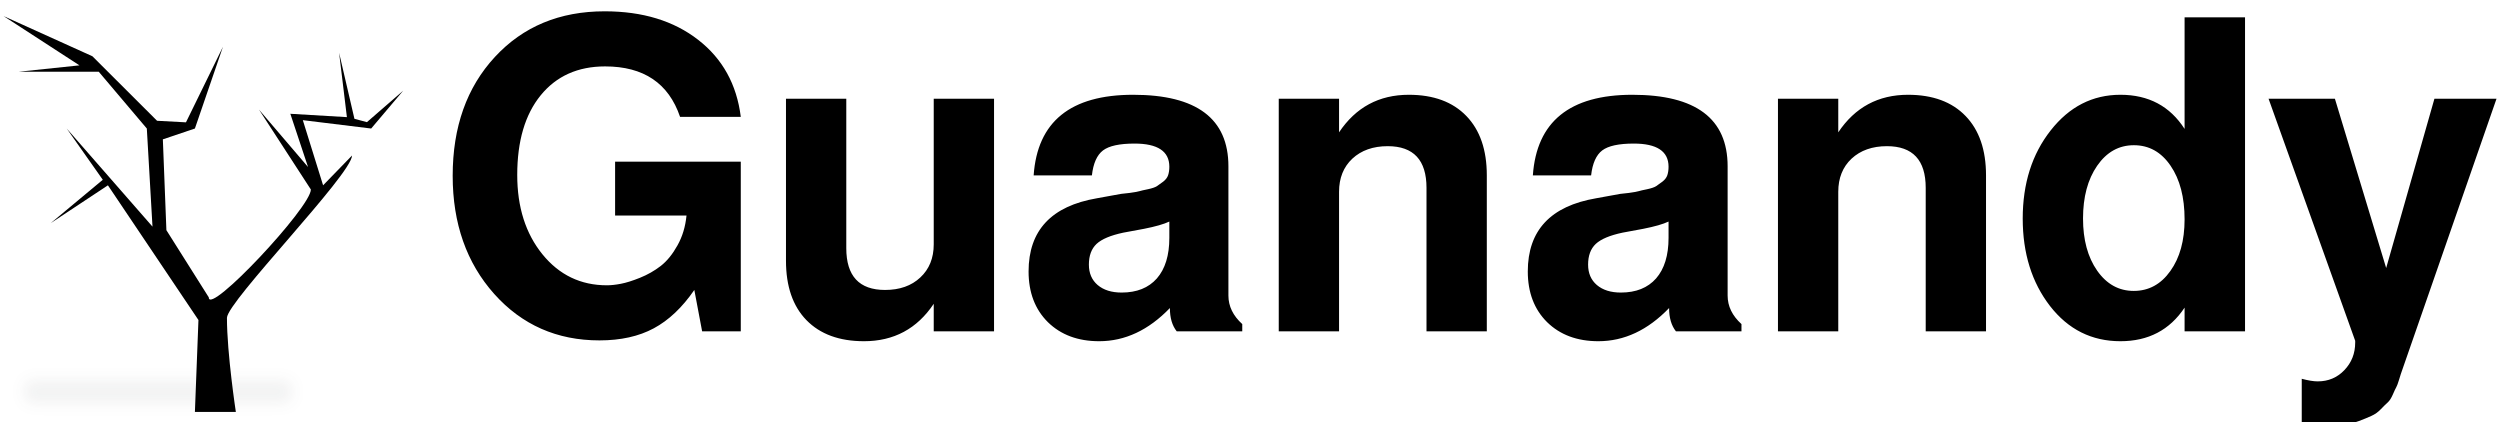
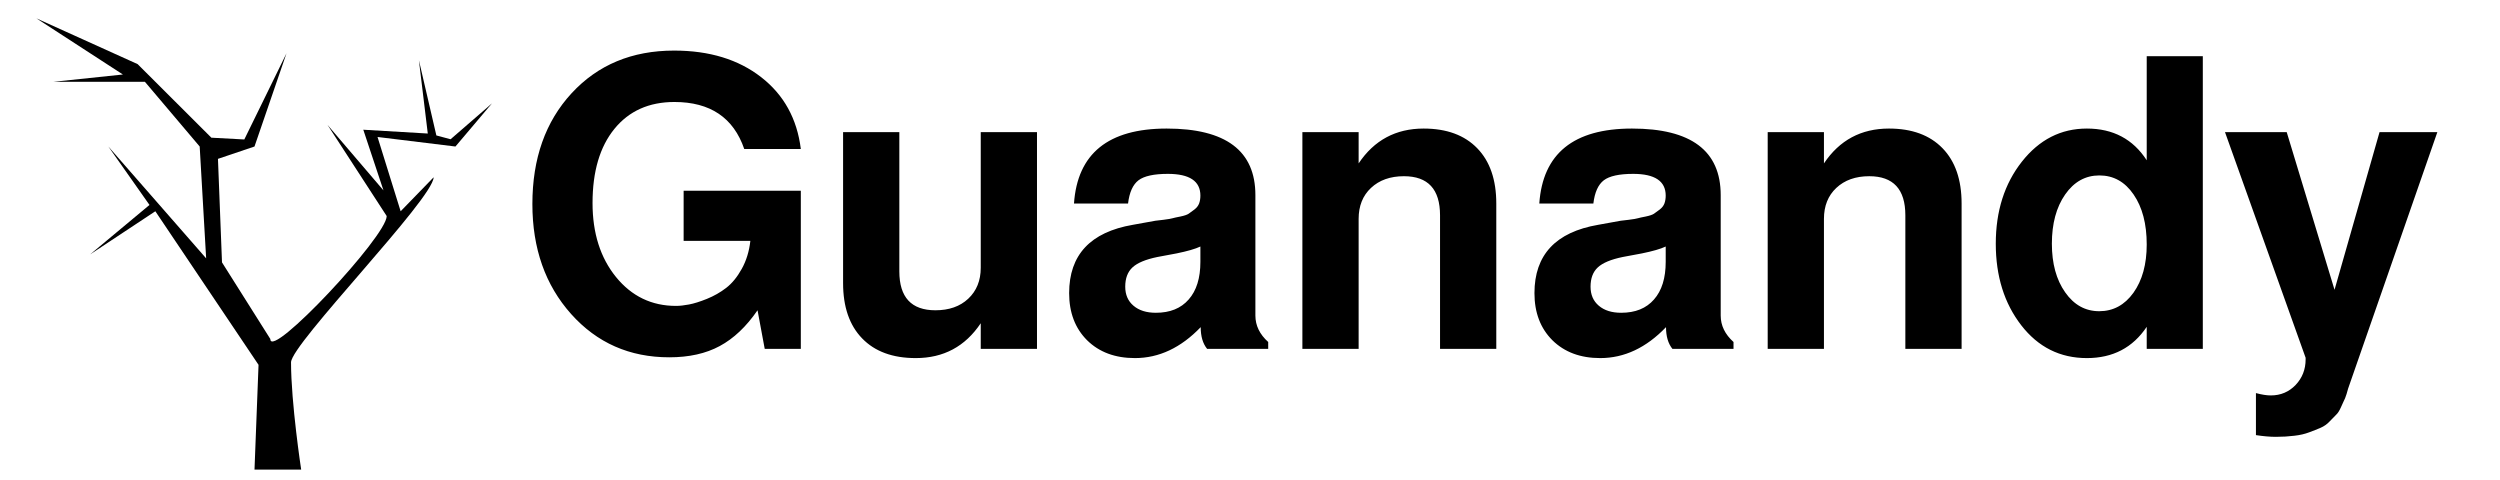
- <svg xmlns="http://www.w3.org/2000/svg" xmlns:xlink="http://www.w3.org/1999/xlink" width="285" height="48" id="svg7324" version="1.1">
+ <svg xmlns="http://www.w3.org/2000/svg" xmlns:xlink="http://www.w3.org/1999/xlink" width="250" height="48" id="svg7324" version="1.1">
  <defs id="defs7326">
    <linearGradient id="linearGradient8127">
      <stop style="stop-color:#e5e5e5;stop-opacity:1;" offset="0" id="stop8129" />
      <stop style="stop-color:#767676;stop-opacity:1" offset="1" id="stop8131" />
    </linearGradient>
    <linearGradient id="linearGradient8137">
      <stop style="stop-color:#efefef;stop-opacity:1" offset="0" id="stop8139" />
      <stop style="stop-color:#d7d7d7;stop-opacity:1" offset="1" id="stop8141" />
    </linearGradient>
    <linearGradient id="linearGradient2705">
      <stop style="stop-color:#97bf60;stop-opacity:1" offset="0" id="stop2707" />
      <stop style="stop-color:#51751e;stop-opacity:1" offset="1" id="stop2709" />
    </linearGradient>
    <linearGradient id="linearGradient2715">
      <stop id="stop2717" offset="0" style="stop-color:#ffffff;stop-opacity:1;" />
      <stop style="stop-color:#d3d7cf;stop-opacity:1" offset="0.162" id="stop2719" />
      <stop id="stop2721" offset="0.856" style="stop-color:#d3d7cf;stop-opacity:1" />
      <stop id="stop2723" offset="1" style="stop-color:#ffffff;stop-opacity:1" />
    </linearGradient>
    <linearGradient id="linearGradient2712">
      <stop id="stop2714" offset="0" style="stop-color:#555753;stop-opacity:1" />
      <stop style="stop-color:#babdb6;stop-opacity:1" offset="0.52" id="stop2716" />
      <stop id="stop2718" offset="0.817" style="stop-color:#888a85;stop-opacity:1" />
      <stop id="stop2720" offset="1" style="stop-color:#555753;stop-opacity:1" />
    </linearGradient>
    <linearGradient id="linearGradient4693">
      <stop id="stop4695" offset="0" style="stop-color:#555753;stop-opacity:1" />
      <stop style="stop-color:#babdb6;stop-opacity:1" offset="0.301" id="stop4701" />
      <stop id="stop3408" offset="0.48" style="stop-color:#eeeeec;stop-opacity:1" />
      <stop style="stop-color:#ffffff;stop-opacity:1" offset="0.643" id="stop4699" />
      <stop id="stop4697" offset="1" style="stop-color:#555753;stop-opacity:1" />
    </linearGradient>
    <filter height="2.339" y="-0.669" width="1.122" x="-0.061" id="filter6655" color-interpolation-filters="sRGB">
      <feGaussianBlur id="feGaussianBlur6657" stdDeviation="1.168" />
    </filter>
    <linearGradient id="linearGradient8115">
      <stop style="stop-color:#e3e3e3;stop-opacity:1;" offset="0" id="stop8117" />
      <stop id="stop8123" offset="0.5" style="stop-color:#d4d4d4;stop-opacity:1;" />
      <stop style="stop-color:#848484;stop-opacity:1;" offset="0.5" id="stop8125" />
      <stop style="stop-color:#c1c1c1;stop-opacity:1;" offset="1" id="stop8119" />
    </linearGradient>
    <linearGradient id="linearGradient8100">
      <stop style="stop-color:#1c427b;stop-opacity:1;" offset="0" id="stop8102" />
      <stop style="stop-color:#1c427b;stop-opacity:0.979" offset="1" id="stop8104" />
    </linearGradient>
    <linearGradient id="linearGradient8918">
      <stop style="stop-color:#abe14b;stop-opacity:1;" offset="0" id="stop8920" />
      <stop style="stop-color:#8cb029;stop-opacity:1;" offset="1" id="stop8922" />
    </linearGradient>
    <linearGradient id="linearGradient5154">
      <stop style="stop-color:#bcd1f0;stop-opacity:1;" offset="0" id="stop5156" />
      <stop style="stop-color:#89aee3;stop-opacity:0.407;" offset="1" id="stop5158" />
    </linearGradient>
    <linearGradient id="linearGradient4173">
      <stop style="stop-color:#4b81c7;stop-opacity:1" offset="0" id="stop4175" />
      <stop style="stop-color:#3364a3;stop-opacity:1" offset="1" id="stop4177" />
    </linearGradient>
    <linearGradient id="linearGradient3163">
      <stop id="stop3165" offset="0" style="stop-color:#faa546;stop-opacity:1;" />
      <stop id="stop3167" offset="1" style="stop-color:#e07a1f;stop-opacity:1;" />
    </linearGradient>
    <linearGradient id="linearGradient5048">
      <stop id="stop5050" offset="0" style="stop-color:black;stop-opacity:0;" />
      <stop style="stop-color:black;stop-opacity:1;" offset="0.5" id="stop5056" />
      <stop id="stop5052" offset="1" style="stop-color:black;stop-opacity:0;" />
    </linearGradient>
    <linearGradient id="linearGradient5060">
      <stop id="stop5062" offset="0" style="stop-color:black;stop-opacity:1;" />
      <stop id="stop5064" offset="1" style="stop-color:black;stop-opacity:0;" />
    </linearGradient>
    <linearGradient id="linearGradient3832">
      <stop id="stop3834" offset="0" style="stop-color:#ffffff;stop-opacity:1" />
      <stop id="stop3836" offset="1" style="stop-color:#e0e0e0;stop-opacity:1" />
    </linearGradient>
    <linearGradient id="linearGradient4816">
      <stop id="stop4818" offset="0" style="stop-color:#51751e;stop-opacity:1" />
      <stop id="stop4820" offset="1" style="stop-color:#51751e;stop-opacity:0" />
    </linearGradient>
    <linearGradient id="linearGradient3702">
      <stop style="stop-color:black;stop-opacity:0;" offset="0" id="stop3704" />
      <stop id="stop3710" offset="0.5" style="stop-color:black;stop-opacity:1;" />
      <stop style="stop-color:black;stop-opacity:0;" offset="1" id="stop3706" />
    </linearGradient>
    <linearGradient id="linearGradient3-paper-sheet-orig-08">
      <stop id="stop6-paper-sheet-orig-1" offset="0" style="stop-color: rgb(255, 255, 255); stop-opacity: 1;" />
      <stop id="stop7-paper-sheet-orig-2" offset="1" style="stop-color: rgb(211, 215, 207); stop-opacity: 1;" />
    </linearGradient>
    <linearGradient id="linearGradient6969">
      <stop id="stop6971" offset="0" style="stop-color:#51751e;stop-opacity:1" />
      <stop id="stop6973" offset="1" style="stop-color:#97bf60;stop-opacity:1" />
    </linearGradient>
    <linearGradient id="linearGradient7297">
      <stop style="stop-color:#97bf60;stop-opacity:1" offset="0" id="stop7299" />
      <stop style="stop-color:#97bf60;stop-opacity:0" offset="1" id="stop7301" />
    </linearGradient>
    <linearGradient id="linearGradient4616-1">
      <stop style="stop-color: rgb(46, 52, 54); stop-opacity: 1;" offset="0" id="stop4618-9" />
      <stop style="stop-color: rgb(46, 52, 54); stop-opacity: 0;" offset="1" id="stop4620-2" />
    </linearGradient>
    <linearGradient id="linearGradient13-paper-sheet-orig-7-4">
      <stop style="stop-color: rgb(255, 255, 255); stop-opacity: 1;" offset="0" id="stop19-paper-sheet-orig-0-5" />
      <stop id="stop20-paper-sheet-orig-0-7" offset="0.475" style="stop-color: rgb(255, 255, 255); stop-opacity: 1;" />
      <stop style="stop-color: rgb(255, 255, 255); stop-opacity: 0;" offset="1" id="stop21-paper-sheet-orig-6-9" />
    </linearGradient>
    <linearGradient xlink:href="#linearGradient5048" id="linearGradient3179" gradientUnits="userSpaceOnUse" gradientTransform="matrix(2.774389,0,0,1.969706,-1892.179,-872.8854)" x1="302.857" y1="366.648" x2="302.857" y2="609.505" />
    <radialGradient xlink:href="#linearGradient5060" id="radialGradient3181" gradientUnits="userSpaceOnUse" gradientTransform="matrix(2.774389,0,0,1.969706,-1891.633,-872.8854)" cx="605.714" cy="486.648" fx="605.714" fy="486.648" r="117.143" />
    <radialGradient xlink:href="#linearGradient5060" id="radialGradient3184" gradientUnits="userSpaceOnUse" gradientTransform="matrix(-2.774389,0,0,1.969706,112.7623,-872.8854)" cx="605.714" cy="486.648" fx="605.714" fy="486.648" r="117.143" />
    <linearGradient xlink:href="#linearGradient3832" id="linearGradient3186" gradientUnits="userSpaceOnUse" gradientTransform="matrix(1.367592,0,0,1.259127,2.7211,55.84137)" x1="17.881" y1="11.073" x2="17.881" y2="21.768" />
    <linearGradient xlink:href="#linearGradient4816" id="linearGradient3188" gradientUnits="userSpaceOnUse" gradientTransform="matrix(1.325819,0,0,1.19936,3.65222,57.44876)" x1="13.051" y1="11.354" x2="13.051" y2="5.617" />
    <linearGradient xlink:href="#linearGradient6969" id="linearGradient3190" gradientUnits="userSpaceOnUse" gradientTransform="translate(138.477,-54.4383)" x1="-11.986" y1="13.123" x2="-11.986" y2="29.727" />
    <radialGradient xlink:href="#linearGradient7297" id="radialGradient3192" gradientUnits="userSpaceOnUse" gradientTransform="matrix(1,-1.48718e-8,1.42553e-8,0.958546,125.193,-52.8623)" cx="-6.007" cy="32.837" fx="-6.007" fy="32.837" r="9.906" />
    <linearGradient xlink:href="#linearGradient4616-1" id="linearGradient3194" gradientUnits="userSpaceOnUse" gradientTransform="translate(102.477,-54.4383)" x1="25.355" y1="34.007" x2="25.355" y2="32.409" />
    <linearGradient xlink:href="#linearGradient4816" id="linearGradient3219" gradientUnits="userSpaceOnUse" gradientTransform="matrix(1.063527,0,0,0.9620854,7.658844,3.969312)" x1="13.051" y1="11.354" x2="13.051" y2="5.617" />
    <linearGradient xlink:href="#linearGradient3832" id="linearGradient3222" gradientUnits="userSpaceOnUse" gradientTransform="matrix(1.097035,0,0,1.010028,6.911931,2.679919)" x1="17.881" y1="11.073" x2="17.881" y2="21.768" />
    <linearGradient xlink:href="#linearGradient6969" id="linearGradient3228" gradientUnits="userSpaceOnUse" gradientTransform="translate(138.477,-54.4383)" x1="-11.986" y1="13.123" x2="-11.986" y2="29.727" />
    <radialGradient xlink:href="#linearGradient7297" id="radialGradient3230" gradientUnits="userSpaceOnUse" gradientTransform="matrix(1,-1.48718e-8,1.42553e-8,0.958546,125.193,-52.8623)" cx="-6.007" cy="32.837" fx="-6.007" fy="32.837" r="9.906" />
    <linearGradient xlink:href="#linearGradient4616-1" id="linearGradient3232" gradientUnits="userSpaceOnUse" gradientTransform="translate(102.477,-54.4383)" x1="25.355" y1="34.007" x2="25.355" y2="32.409" />
    <linearGradient xlink:href="#linearGradient6969" id="linearGradient3254" gradientUnits="userSpaceOnUse" gradientTransform="translate(138.477,-54.4383)" x1="-11.986" y1="13.123" x2="-11.986" y2="29.727" />
    <radialGradient xlink:href="#linearGradient7297" id="radialGradient3256" gradientUnits="userSpaceOnUse" gradientTransform="matrix(1,-1.48718e-8,1.42553e-8,0.958546,125.193,-52.8623)" cx="-6.007" cy="32.837" fx="-6.007" fy="32.837" r="9.906" />
    <linearGradient xlink:href="#linearGradient4616-1" id="linearGradient3258" gradientUnits="userSpaceOnUse" gradientTransform="translate(102.477,-54.4383)" x1="25.355" y1="34.007" x2="25.355" y2="32.409" />
    <linearGradient xlink:href="#linearGradient4616-1" id="linearGradient3264" gradientUnits="userSpaceOnUse" gradientTransform="matrix(0.2695253,0,0,0.2123549,12.63493,12.56779)" x1="25.355" y1="34.007" x2="25.355" y2="32.409" />
    <radialGradient xlink:href="#linearGradient7297" id="radialGradient3267" gradientUnits="userSpaceOnUse" gradientTransform="matrix(0.2695253,0,0,0.203552,18.75747,12.90246)" cx="-6.007" cy="32.837" fx="-6.007" fy="32.837" r="9.906" />
    <linearGradient xlink:href="#linearGradient6969" id="linearGradient3270" gradientUnits="userSpaceOnUse" gradientTransform="matrix(0.2695253,0,0,0.2123549,22.33784,12.56779)" x1="-11.986" y1="13.123" x2="-11.986" y2="29.727" />
  </defs>
  <g id="layer1">
-     <rect transform="matrix(0.6650818,0,0,0.6567162,-194.7949,-16.36904)" ry="1.439" rx="1.581" y="90.812" x="297" height="4.188" width="46" id="rect2678" style="opacity:0.06;fill:#2e3436;fill-opacity:1;fill-rule:nonzero;stroke:none;stroke-width:1;marker:none;visibility:visible;display:inline;overflow:visible;filter:url(#filter6655);enable-background:accumulate" />
-     <path id="path7115" d="m 26.887,46.962 c 0,0 -1.015,-6.654 -1.015,-10.73 0.028,-1.86 14.224,-16.346 14.261,-18.504 l -3.3,3.398 -2.311,-7.428 7.791,0.954 3.653,-4.316 -4.138,3.589 -1.423,-0.381 -1.746,-7.523 0.888,7.332 -6.449,-0.381 2.018,6.068 -5.591,-6.545 5.914,9.11 c 1.48e-4,2.032 -11.656,14.435 -11.636,12.297 L 18.969,26.24 18.565,15.885 22.218,14.652 25.419,5.328 21.2,13.946 17.906,13.769 10.533,6.413 0.408,1.835 9.058,7.45 2.124,8.178 l 9.134,0 5.48,6.474 0.646,11.183 -9.779,-11.183 4.113,5.842 -5.939,4.948 6.524,-4.316 10.32,15.357 -0.404,10.48 4.668,0 0,-8e-6 0,0 z" style="fill:#000000;fill-opacity:1;fill-rule:evenodd;stroke:none" />
-     <text xml:space="preserve" style="font-size:49.104px;font-style:normal;font-weight:normal;line-height:125%;letter-spacing:0px;word-spacing:0px;fill:#000000;fill-opacity:1;stroke:none;font-family:Sans" x="49.638" y="37.773" id="text3272">
-       <tspan id="tspan3274" x="49.638" y="37.773" style="font-style:normal;font-variant:normal;font-weight:bold;font-stretch:normal;font-family:FreeSans;-inkscape-font-specification:FreeSans Bold">Guanandy</tspan>
+     <path id="path7115" d="m 30.118,46.962 c 0,0 -1.015,-6.654 -1.015,-10.73 0.028,-1.86 14.224,-16.346 14.261,-18.504 l -3.3,3.398 -2.311,-7.428 7.791,0.954 3.653,-4.316 -4.138,3.589 -1.423,-0.381 -1.746,-7.523 0.888,7.332 -6.449,-0.381 2.018,6.068 -5.591,-6.545 5.914,9.11 c 1.48e-4,2.032 -11.656,14.435 -11.636,12.297 L 22.2,26.24 21.796,15.885 25.449,14.652 28.65,5.328 24.431,13.946 21.137,13.769 13.764,6.413 3.64,1.835 12.289,7.45 5.355,8.178 l 9.134,0 5.48,6.474 0.646,11.183 -9.779,-11.183 4.113,5.842 -5.939,4.948 6.524,-4.316 10.32,15.357 -0.404,10.48 4.668,0 0,-8e-6 0,0 z" style="fill:#000000;fill-opacity:1;fill-rule:evenodd;stroke:none" />
+     <text xml:space="preserve" style="font-size:40.147px;font-style:normal;font-weight:normal;line-height:125%;letter-spacing:0px;word-spacing:0px;fill:#000000;fill-opacity:1;stroke:none;font-family:Sans" x="51.63" y="34.888" id="text3272">
+       <tspan id="tspan3274" x="51.63" y="34.888" style="font-style:normal;font-variant:normal;font-weight:bold;font-stretch:normal;font-family:FreeSans;-inkscape-font-specification:FreeSans Bold">Guanandy</tspan>
    </text>
  </g>
</svg>
